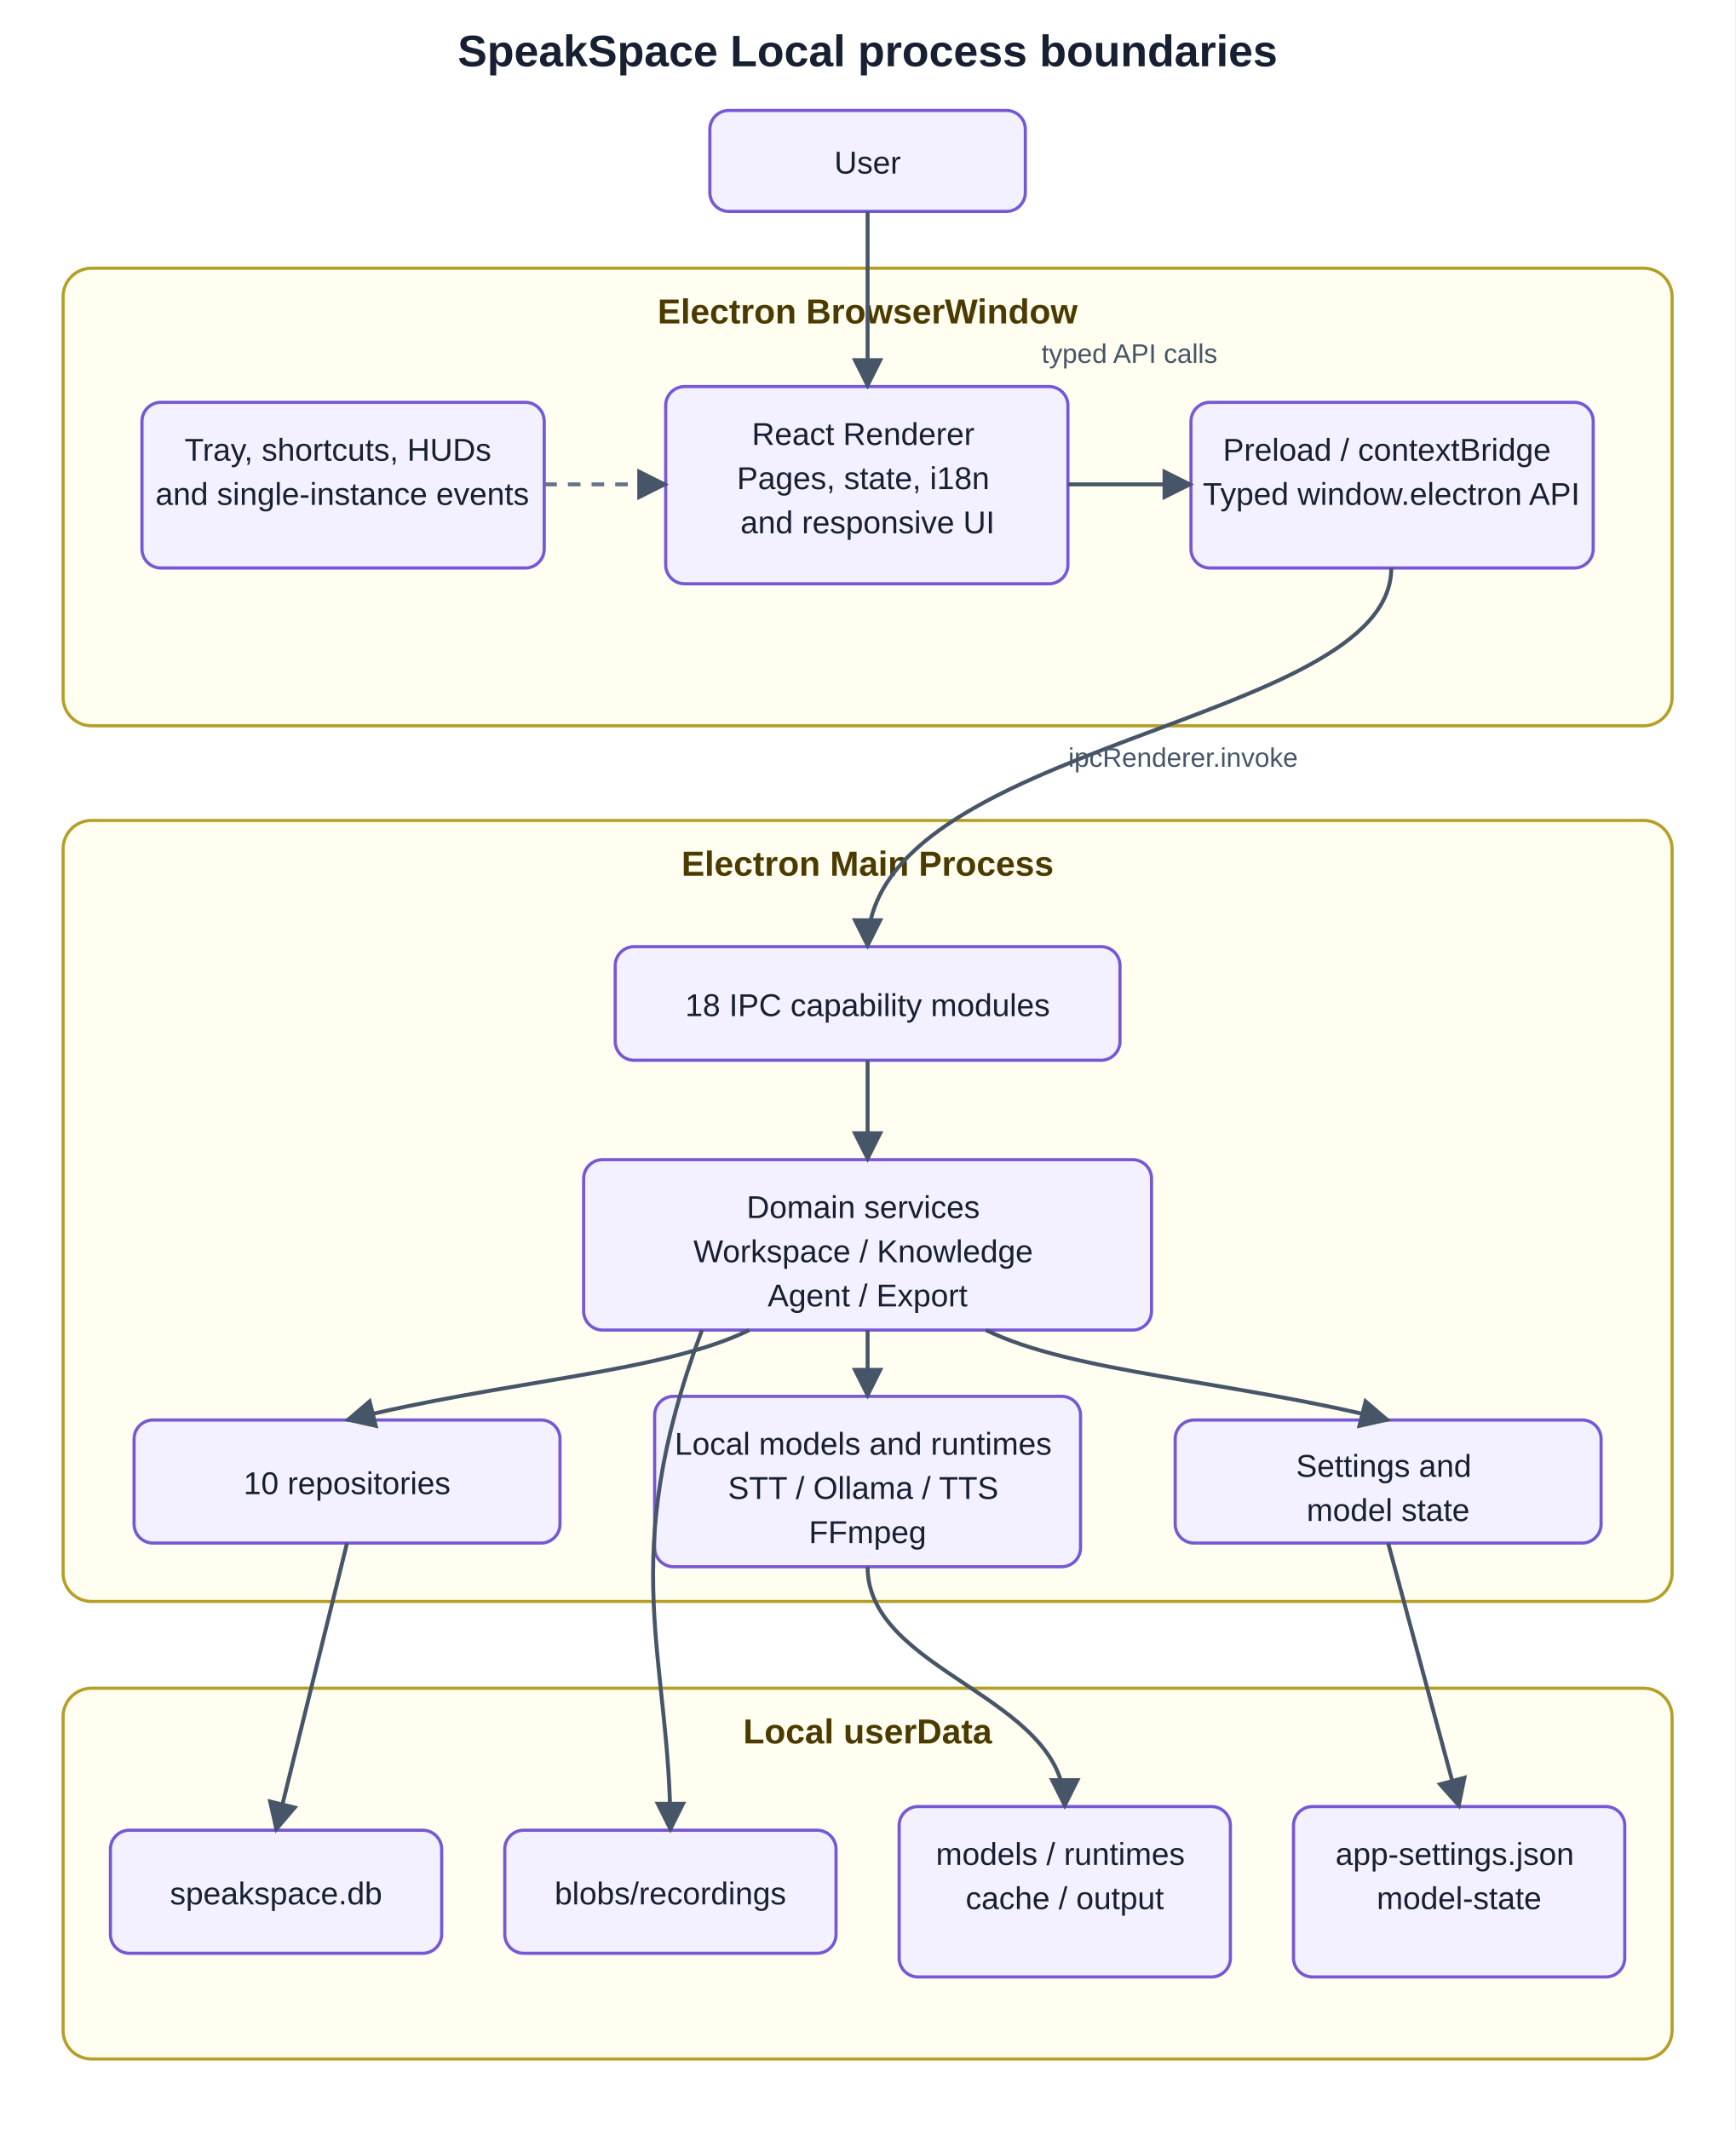
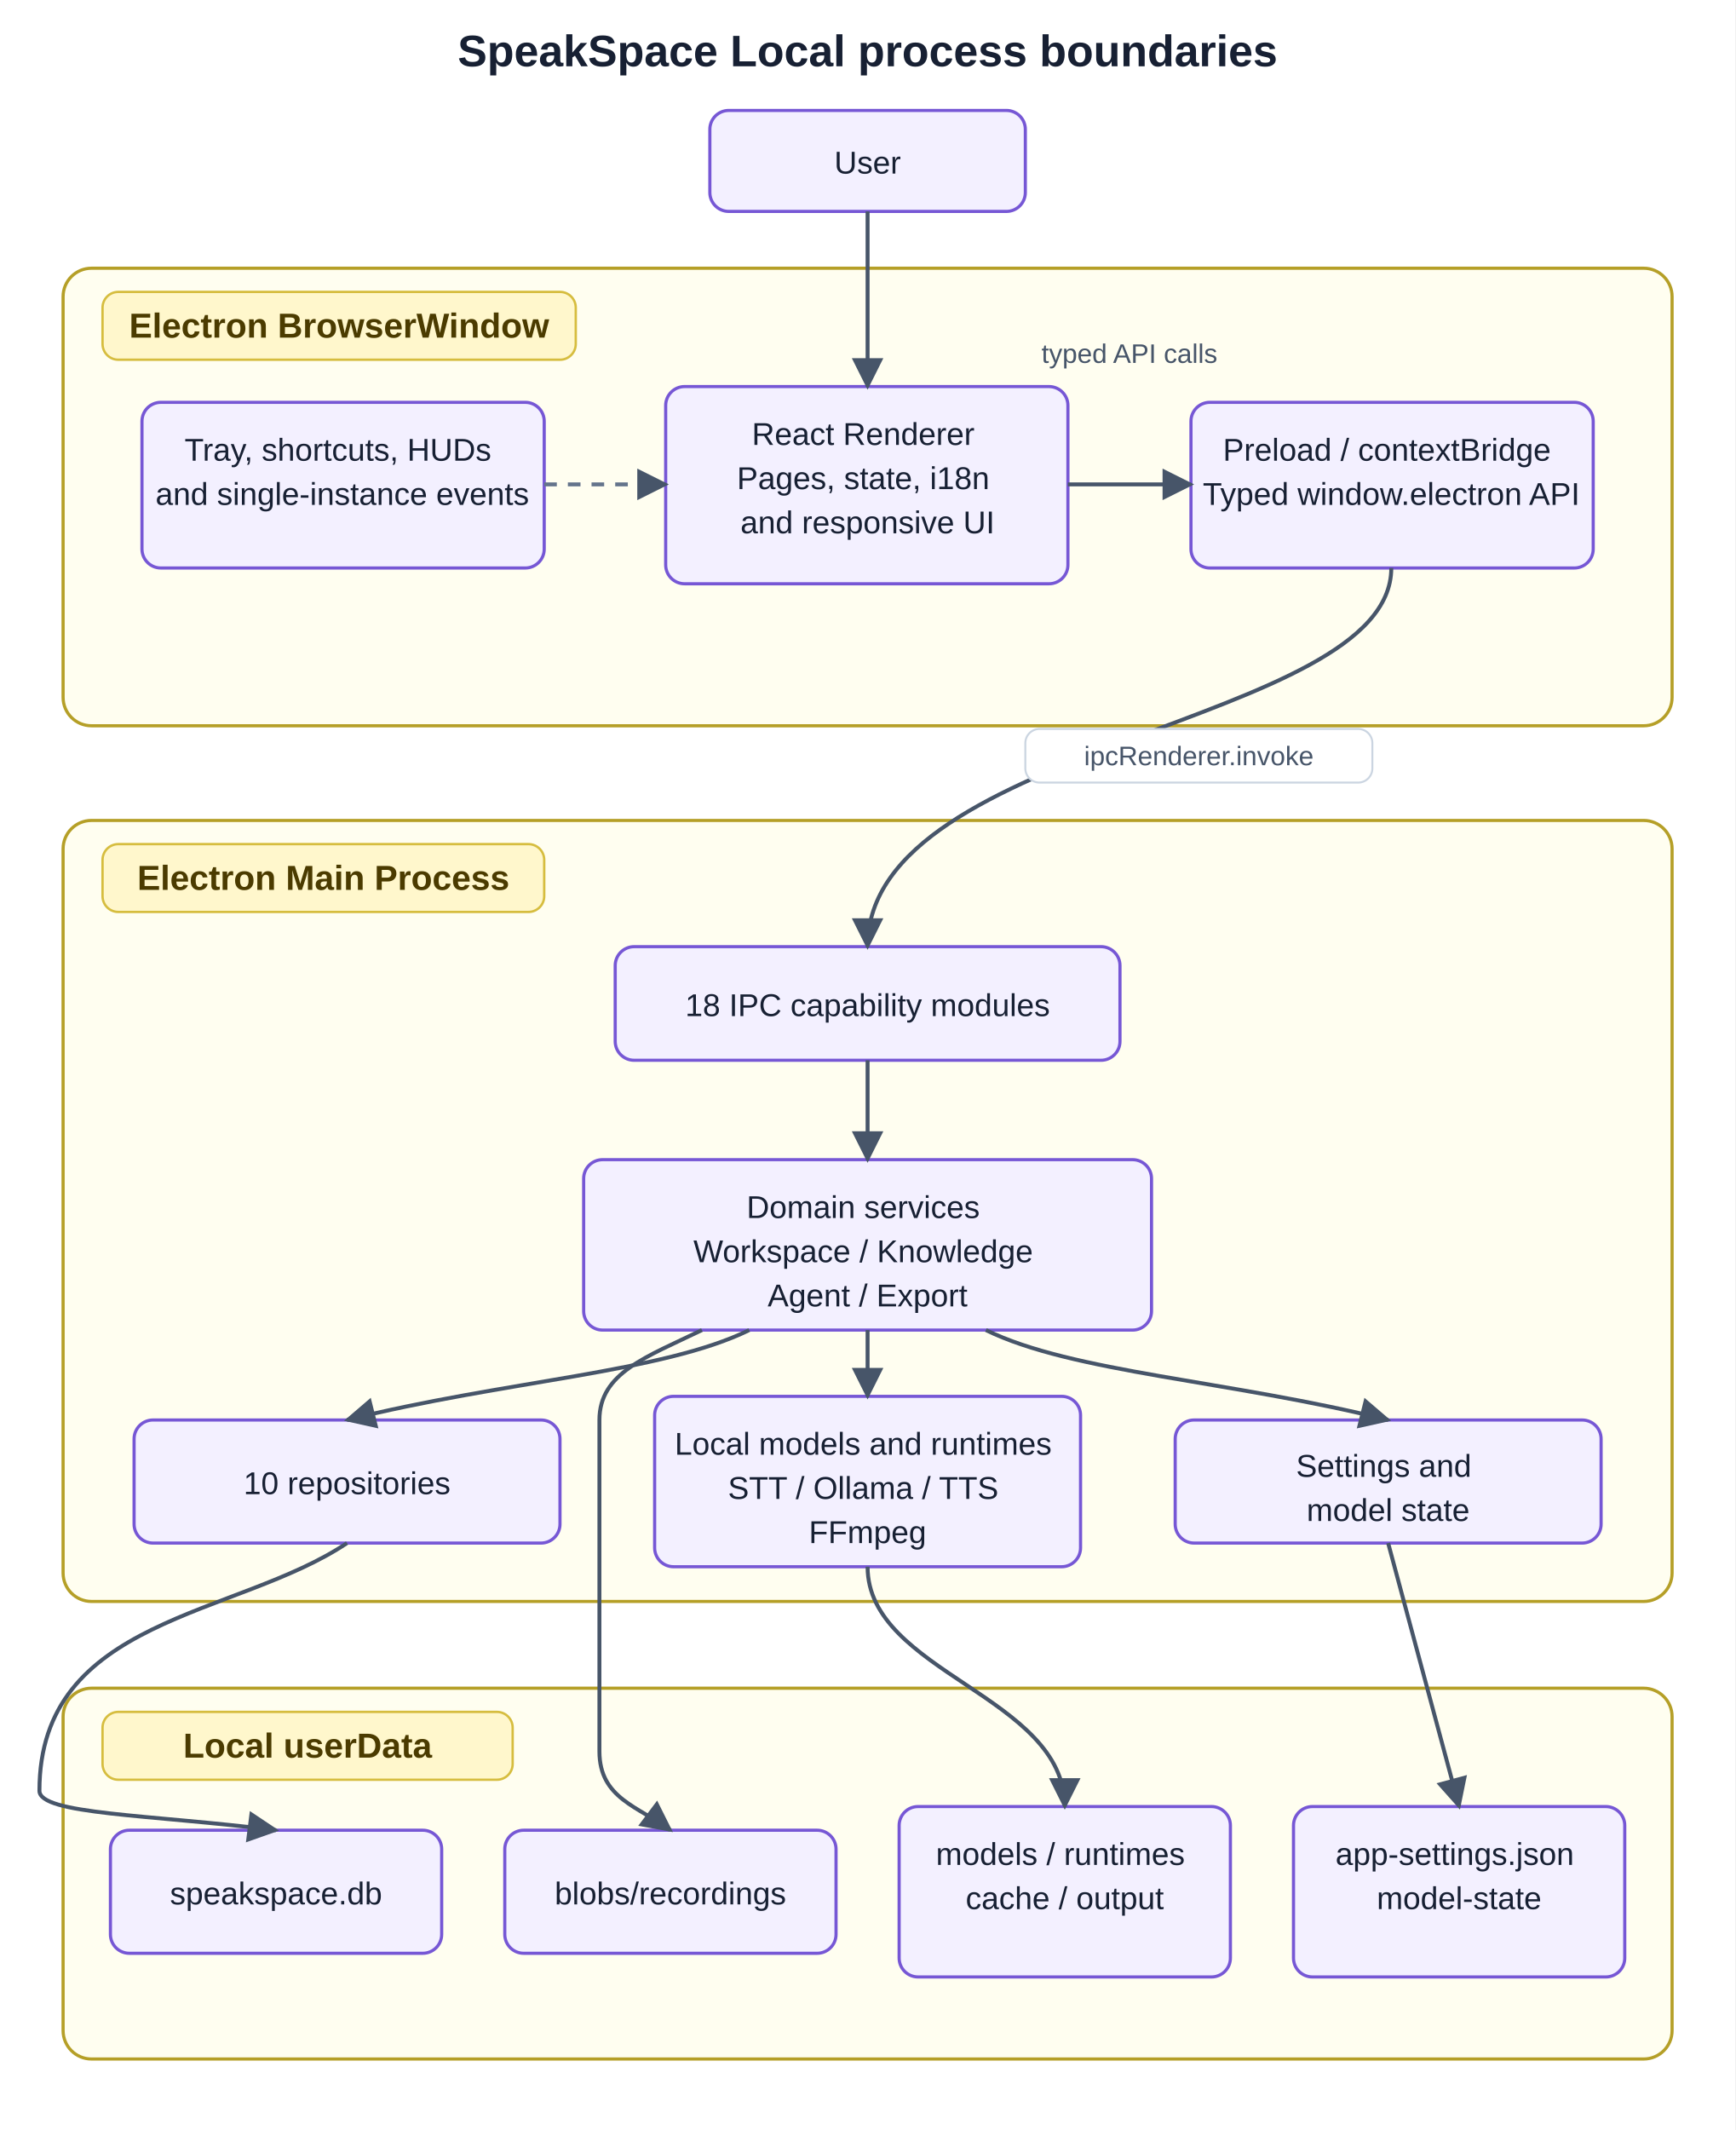
<svg xmlns="http://www.w3.org/2000/svg" viewBox="0 0 1100 1350" role="img" aria-labelledby="title desc">
  <defs>
    <marker id="arrow" viewBox="0 0 10 10" refX="9" refY="5" markerWidth="8" markerHeight="8" orient="auto-start-reverse">
      <path d="M 0 0 L 10 5 L 0 10 z" fill="#475569" />
    </marker>
    <style>
      .canvas { fill: #ffffff; }
      .group { fill: #fffef0; stroke: #b59f27; stroke-width: 2; }
+       .group-tag { fill: #fff7cc; stroke: #d6bd3f; stroke-width: 1.5; }
+       .edge-tag { fill: #ffffff; stroke: #cbd5e1; stroke-width: 1.25; }
      .box { fill: #f3f0ff; stroke: #7657d5; stroke-width: 2; }
      .heading { fill: #172033; font: 700 28px Arial, sans-serif; text-anchor: middle; }
      .group-title { fill: #4b3b00; font: 700 22px Arial, sans-serif; text-anchor: middle; }
      .label { fill: #172033; font: 20px Arial, sans-serif; text-anchor: middle; }
      .small { fill: #475569; font: 17px Arial, sans-serif; text-anchor: middle; }
      .arrow { fill: none; stroke: #475569; stroke-width: 2.5; marker-end: url(#arrow); }
      .dashed { fill: none; stroke: #64748b; stroke-width: 2.5; stroke-dasharray: 8 7; marker-end: url(#arrow); }
    </style>
  </defs>
  <rect class="canvas" width="1100" height="1350" />
  <text class="heading" x="550" y="42">SpeakSpace Local process boundaries</text>
  <rect class="box" x="450" y="70" width="200" height="64" rx="12" />
  <text class="label" x="550" y="110">User</text>
  <rect class="group" x="40" y="170" width="1020" height="290" rx="18" />
-   <text class="group-title" x="550" y="205">Electron BrowserWindow</text>
+   <rect class="group-tag" x="65" y="185" width="300" height="43" rx="10" />
+   <text class="group-title" x="215" y="214">Electron BrowserWindow</text>
  <rect class="box" x="90" y="255" width="255" height="105" rx="12" />
  <text class="label" x="217" y="292">
    <tspan x="217">Tray, shortcuts, HUDs</tspan>
    <tspan x="217" dy="28">and single-instance events</tspan>
  </text>
  <rect class="box" x="422" y="245" width="255" height="125" rx="12" />
  <text class="label" x="550" y="282">
    <tspan x="550">React Renderer</tspan>
    <tspan x="550" dy="28">Pages, state, i18n</tspan>
    <tspan x="550" dy="28">and responsive UI</tspan>
  </text>
  <rect class="box" x="755" y="255" width="255" height="105" rx="12" />
  <text class="label" x="882" y="292">
    <tspan x="882">Preload / contextBridge</tspan>
    <tspan x="882" dy="28">Typed window.electron API</tspan>
  </text>
  <path class="arrow" d="M 550 134 L 550 245" />
  <path class="dashed" d="M 345 307 L 422 307" />
  <path class="arrow" d="M 677 307 L 755 307" />
  <text class="small" x="716" y="230">typed API calls</text>
  <rect class="group" x="40" y="520" width="1020" height="495" rx="18" />
-   <text class="group-title" x="550" y="555">Electron Main Process</text>
+   <rect class="group-tag" x="65" y="535" width="280" height="43" rx="10" />
+   <text class="group-title" x="205" y="564">Electron Main Process</text>
  <rect class="box" x="390" y="600" width="320" height="72" rx="12" />
  <text class="label" x="550" y="644">18 IPC capability modules</text>
  <rect class="box" x="370" y="735" width="360" height="108" rx="12" />
  <text class="label" x="550" y="772">
    <tspan x="550">Domain services</tspan>
    <tspan x="550" dy="28">Workspace / Knowledge</tspan>
    <tspan x="550" dy="28">Agent / Export</tspan>
  </text>
  <rect class="box" x="85" y="900" width="270" height="78" rx="12" />
  <text class="label" x="220" y="947">10 repositories</text>
  <rect class="box" x="415" y="885" width="270" height="108" rx="12" />
  <text class="label" x="550" y="922">
    <tspan x="550">Local models and runtimes</tspan>
    <tspan x="550" dy="28">STT / Ollama / TTS</tspan>
    <tspan x="550" dy="28">FFmpeg</tspan>
  </text>
  <rect class="box" x="745" y="900" width="270" height="78" rx="12" />
  <text class="label" x="880" y="936">
    <tspan x="880">Settings and</tspan>
    <tspan x="880" dy="28">model state</tspan>
  </text>
  <path class="arrow" d="M 882 360 C 882 460, 550 470, 550 600" />
-   <text class="small" x="750" y="486">ipcRenderer.invoke</text>
+   <rect class="edge-tag" x="650" y="462" width="220" height="34" rx="9" />
+   <text class="small" x="760" y="485">ipcRenderer.invoke</text>
  <path class="arrow" d="M 550 672 L 550 735" />
  <path class="arrow" d="M 475 843 C 420 870, 320 875, 220 900" />
  <path class="arrow" d="M 550 843 L 550 885" />
  <path class="arrow" d="M 625 843 C 680 870, 780 875, 880 900" />
  <rect class="group" x="40" y="1070" width="1020" height="235" rx="18" />
-   <text class="group-title" x="550" y="1105">Local userData</text>
+   <rect class="group-tag" x="65" y="1085" width="260" height="43" rx="10" />
+   <text class="group-title" x="195" y="1114">Local userData</text>
  <rect class="box" x="70" y="1160" width="210" height="78" rx="12" />
  <text class="label" x="175" y="1207">speakspace.db</text>
  <rect class="box" x="320" y="1160" width="210" height="78" rx="12" />
  <text class="label" x="425" y="1207">blobs/recordings</text>
  <rect class="box" x="570" y="1145" width="210" height="108" rx="12" />
  <text class="label" x="675" y="1182">
    <tspan x="675">models / runtimes</tspan>
    <tspan x="675" dy="28">cache / output</tspan>
  </text>
  <rect class="box" x="820" y="1145" width="210" height="108" rx="12" />
  <text class="label" x="925" y="1182">
    <tspan x="925">app-settings.json</tspan>
    <tspan x="925" dy="28">model-state</tspan>
  </text>
-   <path class="arrow" d="M 220 978 L 175 1160" />
-   <path class="arrow" d="M 445 843 C 390 990, 425 1050, 425 1160" />
+   <path class="arrow" d="M 220 978 C 150 1025, 25 1025, 25 1135 C 25 1150, 95 1150, 175 1160" />
+   <path class="arrow" d="M 445 843 C 410 860, 380 870, 380 900 L 380 1110 C 380 1140, 405 1145, 425 1160" />
  <path class="arrow" d="M 550 993 C 550 1060, 675 1075, 675 1145" />
  <path class="arrow" d="M 880 978 L 925 1145" />
</svg>
